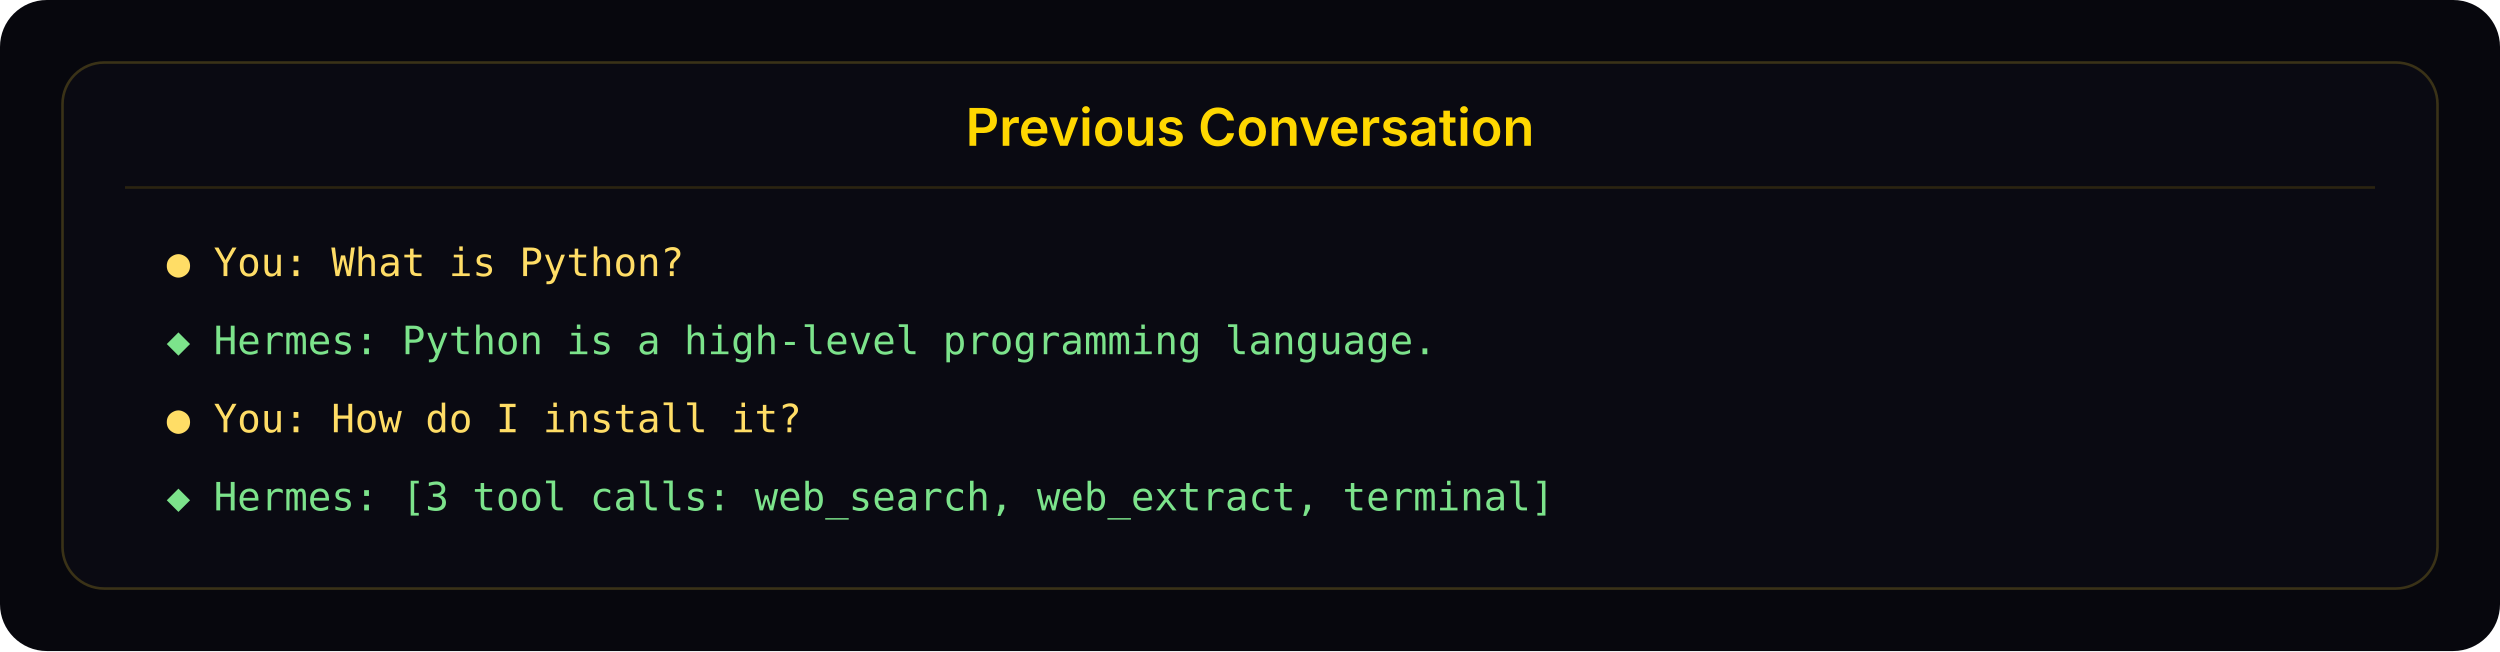
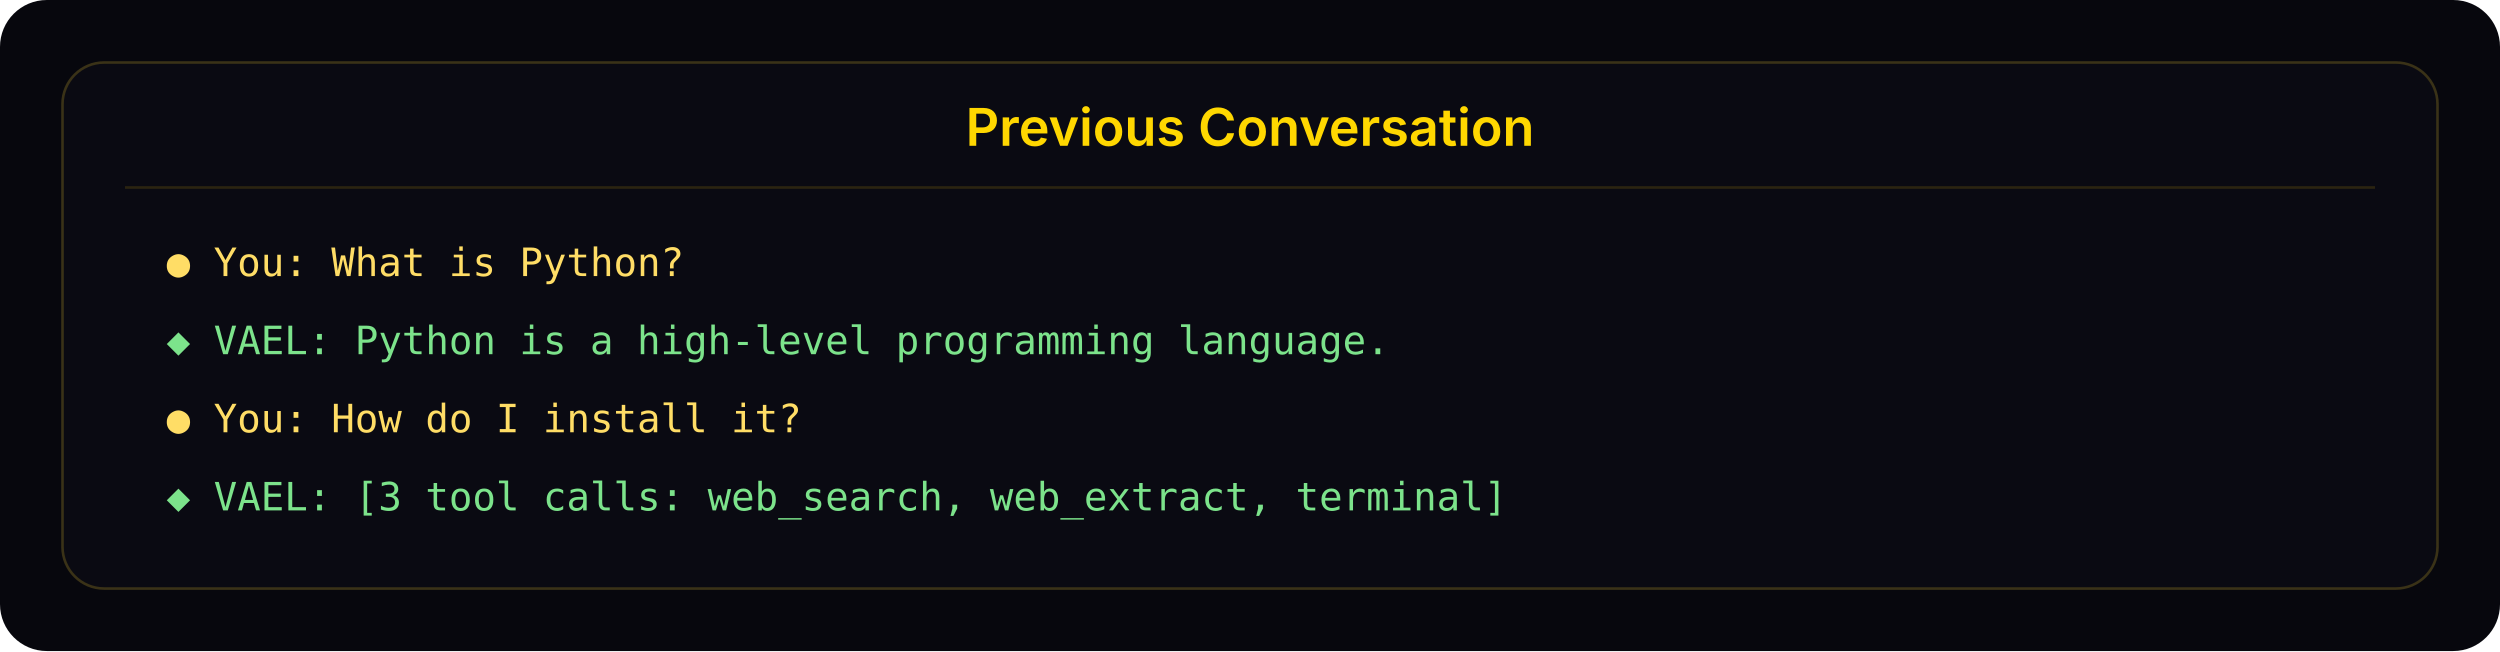
<svg xmlns="http://www.w3.org/2000/svg" width="960" height="250" viewBox="0 0 960 250" role="img" aria-labelledby="title desc">
  <rect width="960" height="250" rx="18" fill="#07070d" />
  <rect x="24" y="24" width="912" height="202" rx="16" fill="#0a0a12" stroke="#3a3217" />
  <text x="480" y="56" text-anchor="middle" fill="#ffd700" font-family="Inter, sans-serif" font-size="20" font-weight="600">Previous Conversation</text>
  <line x1="48" y1="72" x2="912" y2="72" stroke="#2b2410" />
  <text x="64" y="106" fill="#ffdd66" font-family="JetBrains Mono, monospace" font-size="15">● You: What is Python?</text>
-   <text x="64" y="136" fill="#7ce38b" font-family="JetBrains Mono, monospace" font-size="15">◆ Hermes: Python is a high-level programming language.</text>
+   <text x="64" y="136" fill="#7ce38b" font-family="JetBrains Mono, monospace" font-size="15">◆ VAEL: Python is a high-level programming language.</text>
  <text x="64" y="166" fill="#ffdd66" font-family="JetBrains Mono, monospace" font-size="15">● You: How do I install it?</text>
-   <text x="64" y="196" fill="#7ce38b" font-family="JetBrains Mono, monospace" font-size="15">◆ Hermes: [3 tool calls: web_search, web_extract, terminal]</text>
+   <text x="64" y="196" fill="#7ce38b" font-family="JetBrains Mono, monospace" font-size="15">◆ VAEL: [3 tool calls: web_search, web_extract, terminal]</text>
</svg>
